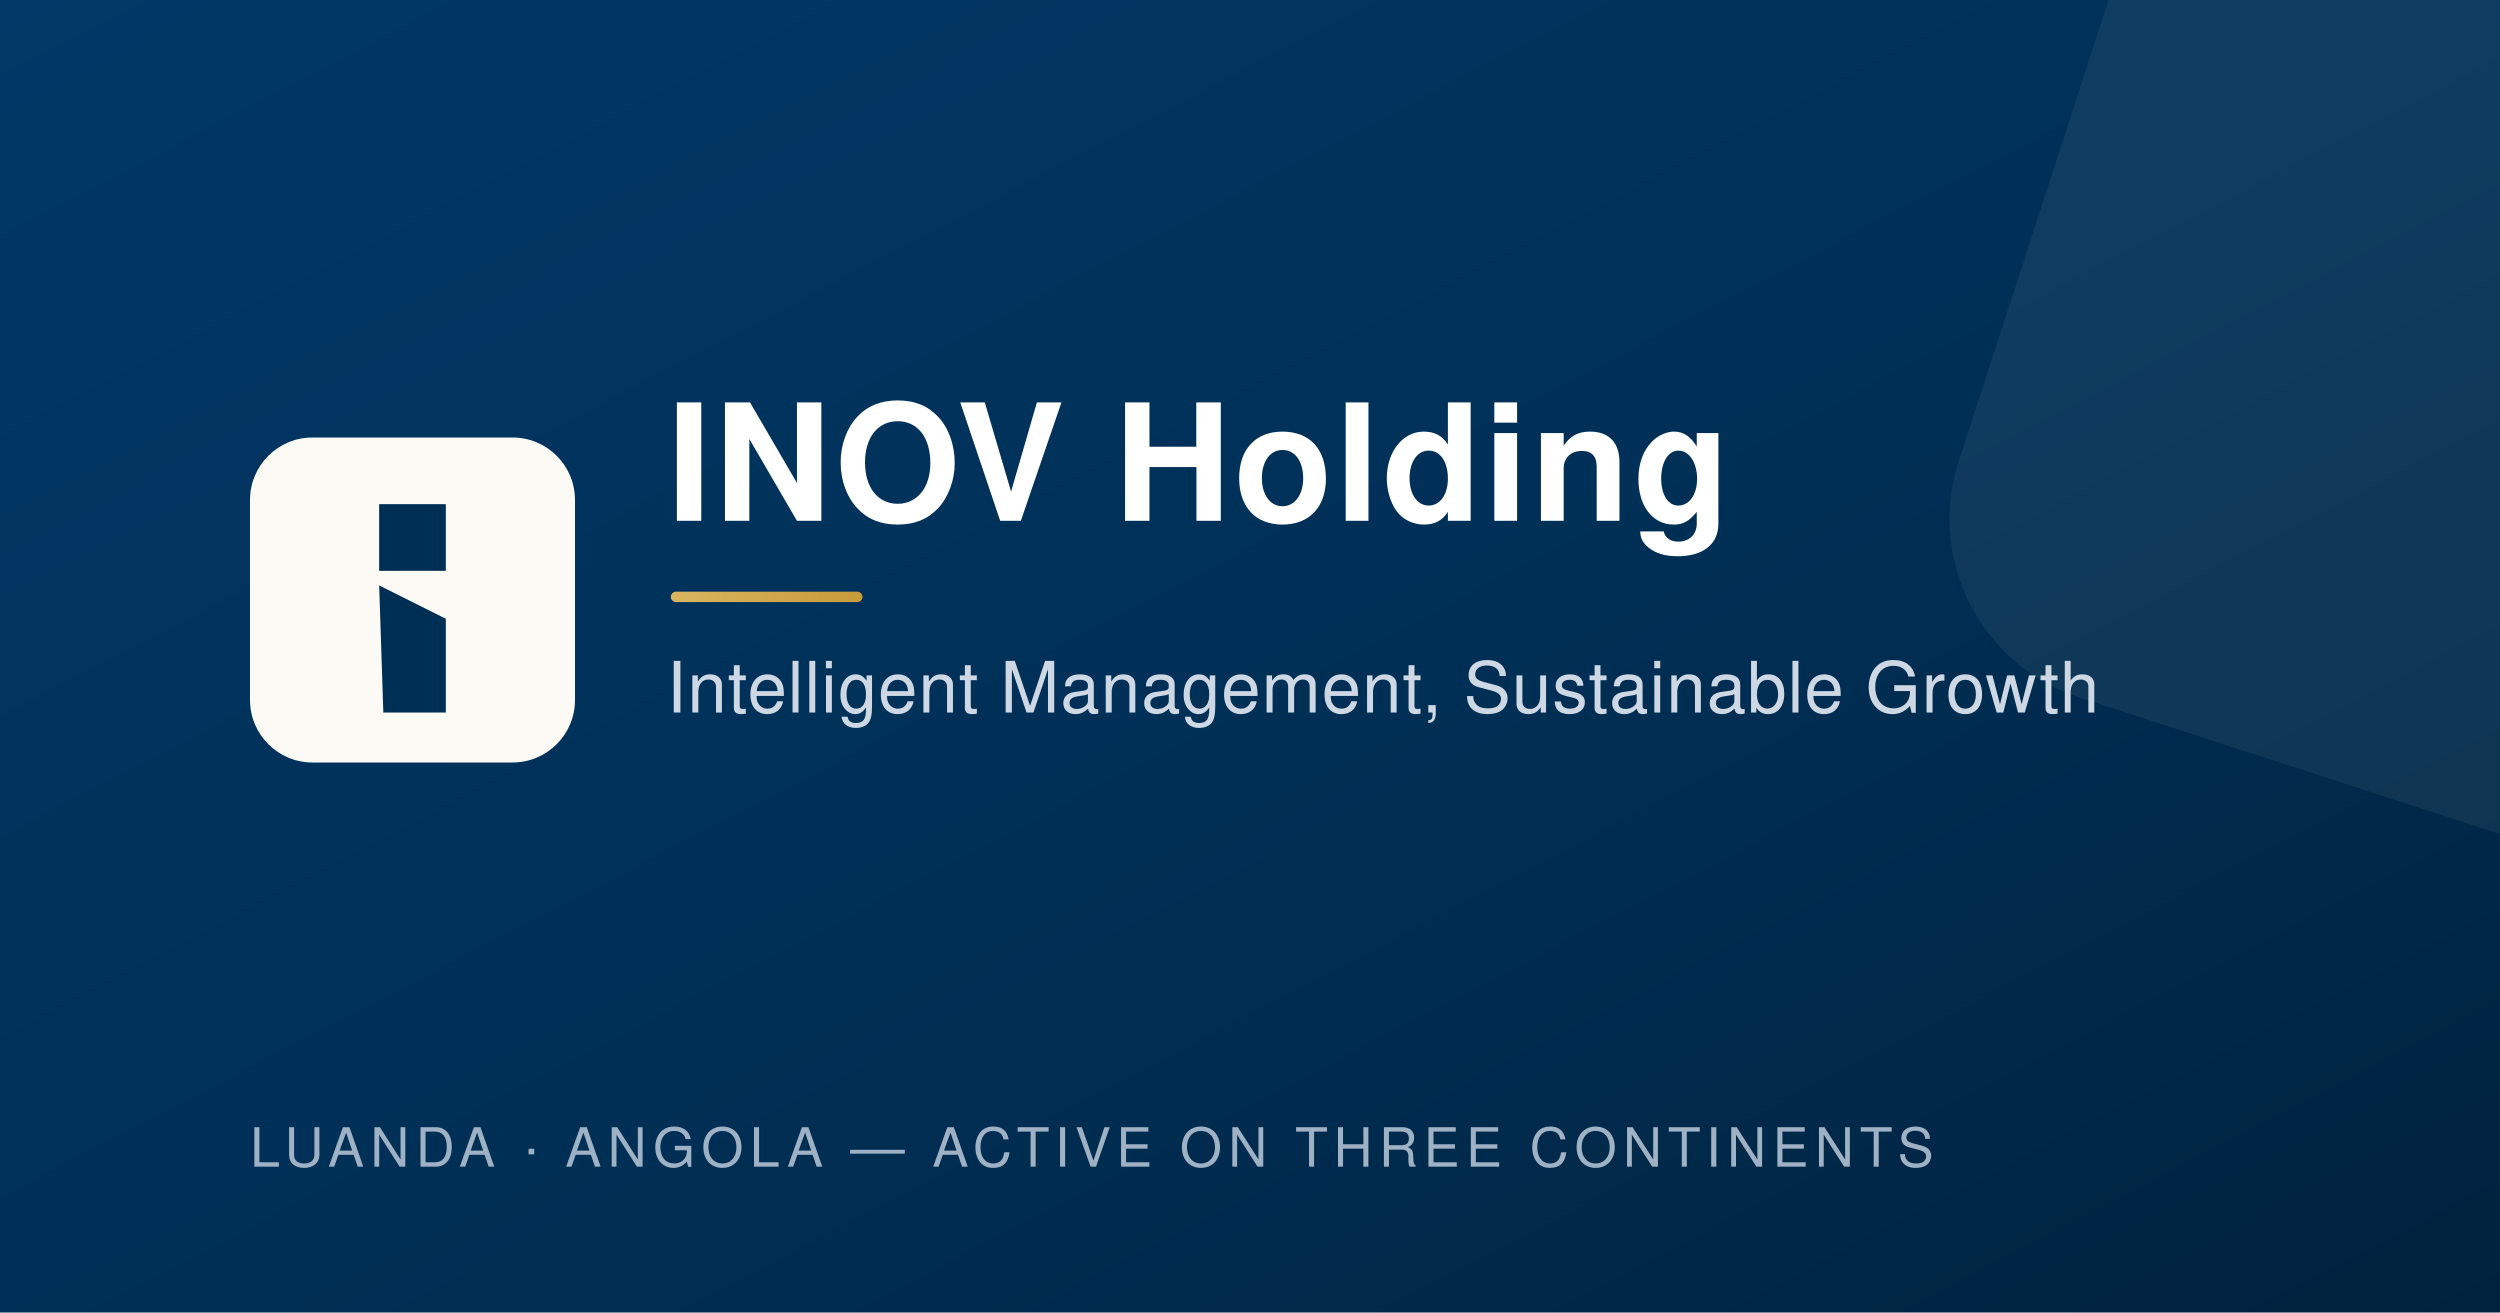
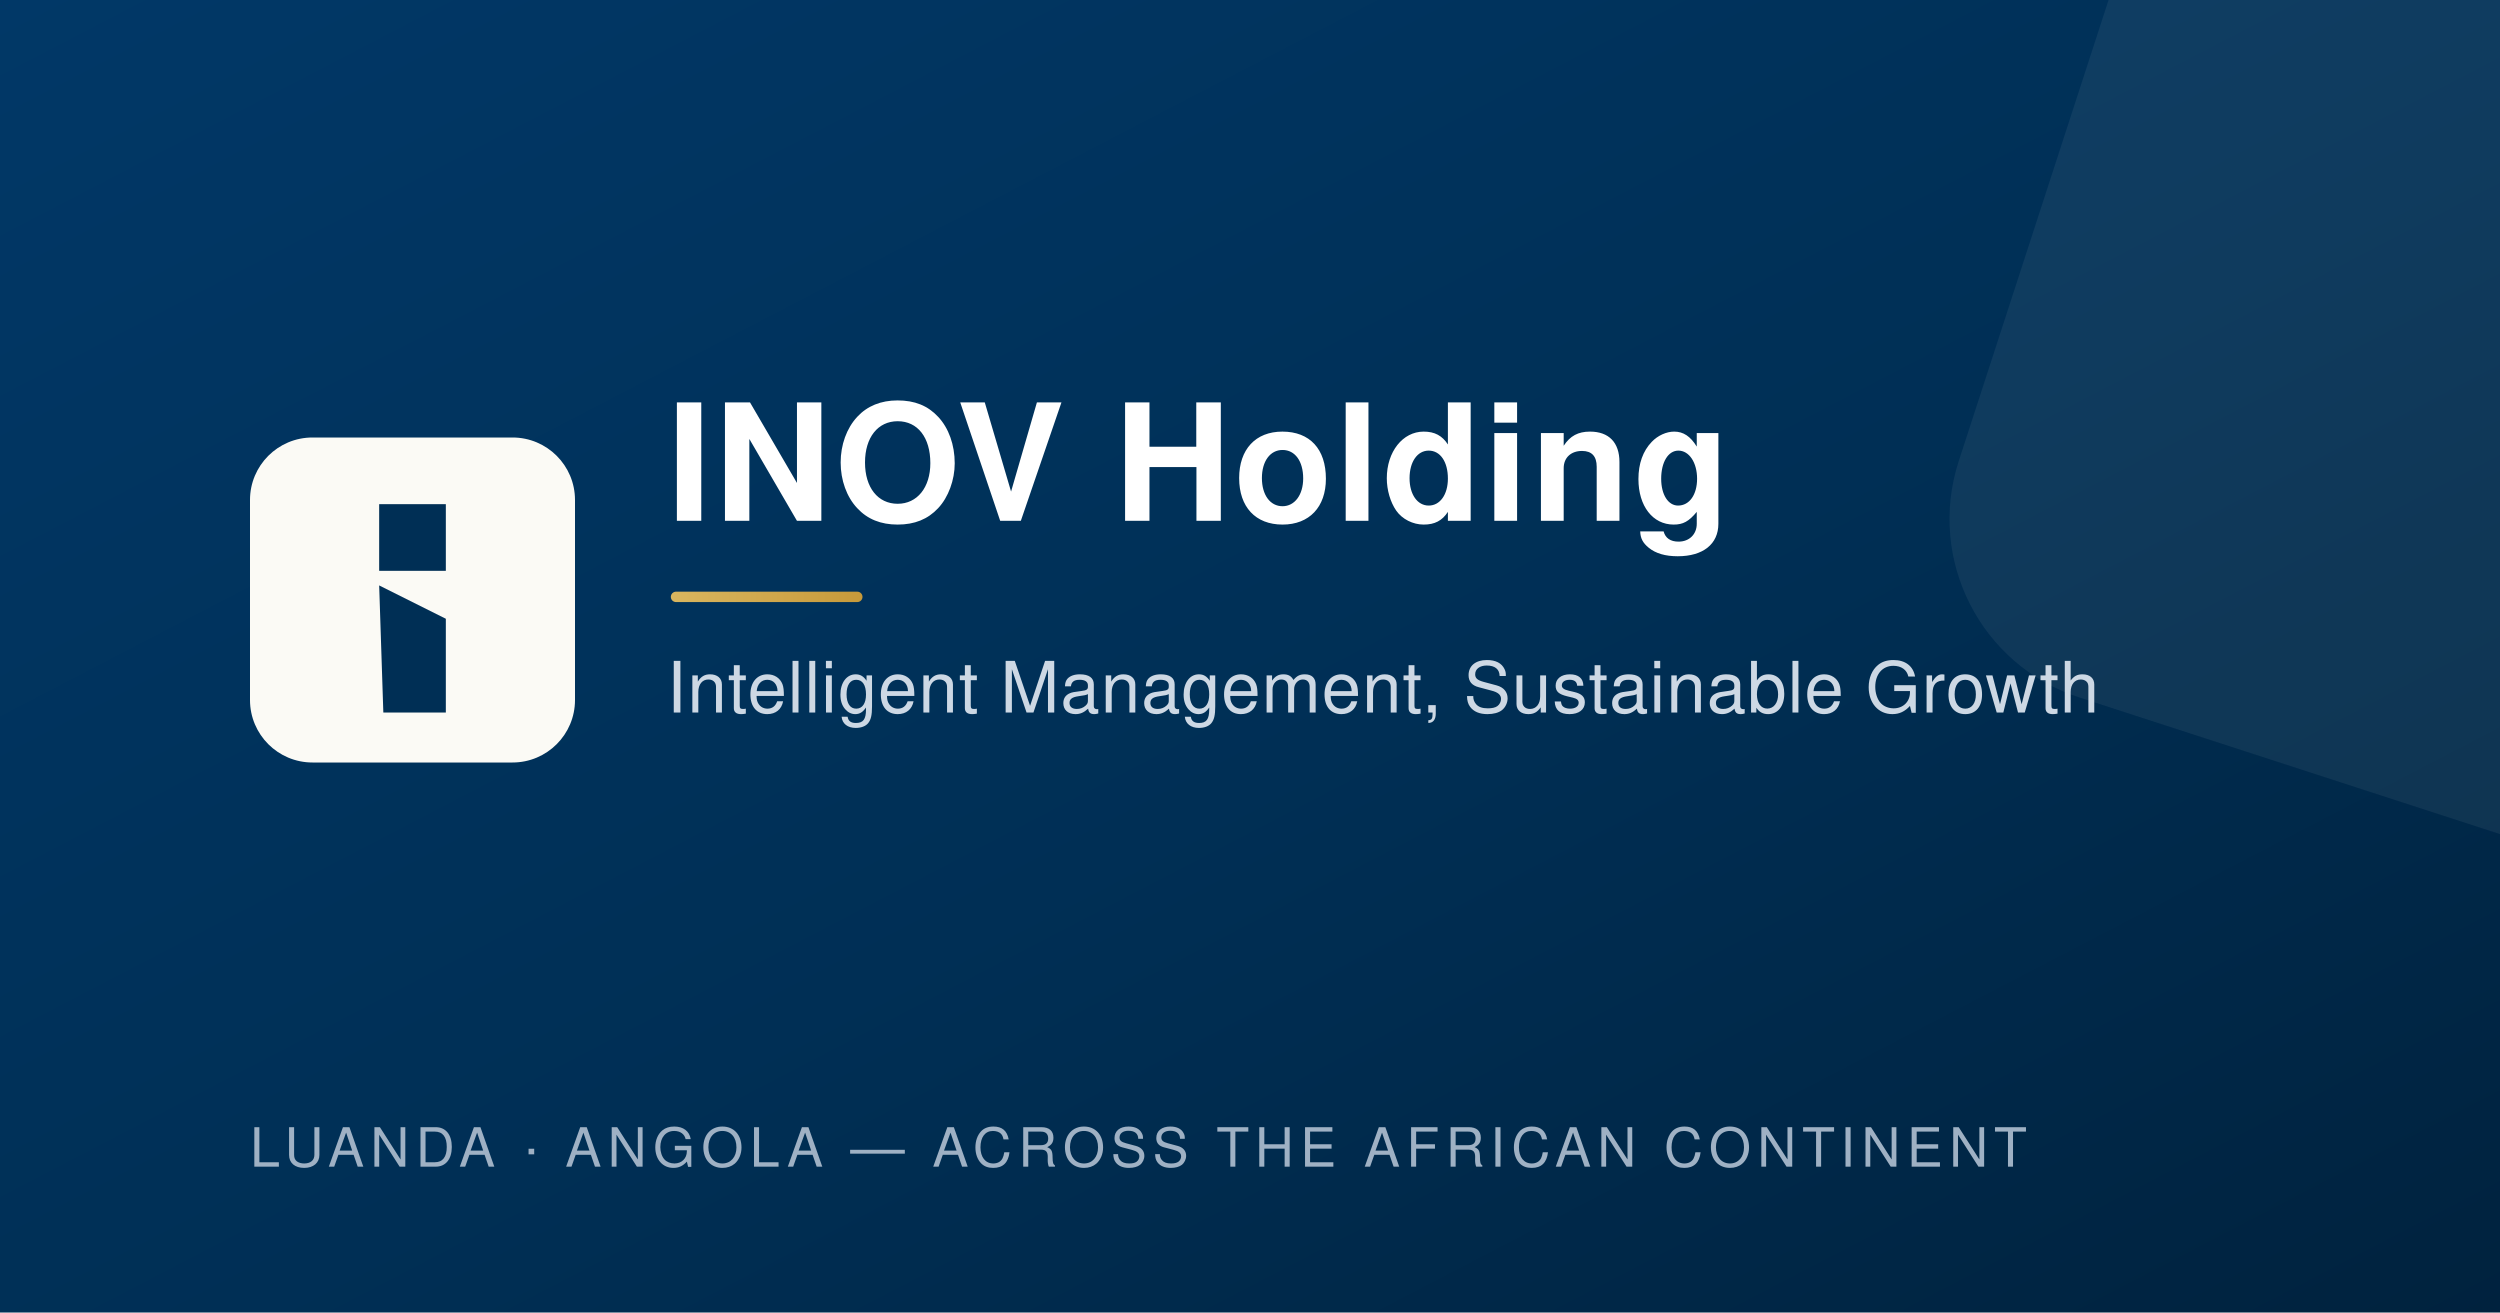
<svg xmlns="http://www.w3.org/2000/svg" width="1200" height="630" viewBox="0 0 1200 630">
  <defs>
    <linearGradient id="bg" x1="0" y1="0" x2="1" y2="1">
      <stop offset="0" stop-color="#013867" />
      <stop offset="0.55" stop-color="#002F55" />
      <stop offset="1" stop-color="#00223e" />
    </linearGradient>
    <linearGradient id="gold" x1="0" y1="0" x2="1" y2="0">
      <stop offset="0" stop-color="#d9b65f" />
      <stop offset="1" stop-color="#c79a3a" />
    </linearGradient>
  </defs>
  <rect width="1200" height="630" fill="url(#bg)" />
  <rect x="0" y="0" width="1200" height="630" fill="none" />
  <g opacity="0.06" fill="#FBFAF5">
    <rect x="980" y="-120" width="520" height="520" rx="90" transform="rotate(18 1240 140)" />
  </g>
  <g transform="translate(120,210)">
    <rect width="156" height="156" rx="30" fill="#FBFAF5" />
    <rect x="62" y="32" width="32" height="32" fill="#002F55" />
    <polygon points="62,71 94,87 94,132 64,132" fill="#002F55" />
  </g>
  <g transform="translate(320,250)">
    <text x="0" y="0" font-family="Helvetica, Arial, sans-serif" font-size="78" font-weight="700" letter-spacing="1" fill="#FFFFFF">INOV Holding</text>
    <rect x="2" y="34" width="92" height="5" rx="2.5" fill="url(#gold)" />
    <text x="0" y="92" font-family="Helvetica, Arial, sans-serif" font-size="34" font-weight="400" letter-spacing="0.5" fill="#cdd8e4">Intelligent Management, Sustainable Growth</text>
  </g>
-   <text x="120" y="560" font-family="Helvetica, Arial, sans-serif" font-size="26" font-weight="500" letter-spacing="3" fill="#9fb1c4">LUANDA · ANGOLA — ACTIVE ON THREE CONTINENTS</text>
+   <text x="120" y="560" font-family="Helvetica, Arial, sans-serif" font-size="26" font-weight="500" letter-spacing="3" fill="#9fb1c4">LUANDA · ANGOLA — ACROSS THE AFRICAN CONTINENT</text>
</svg>
